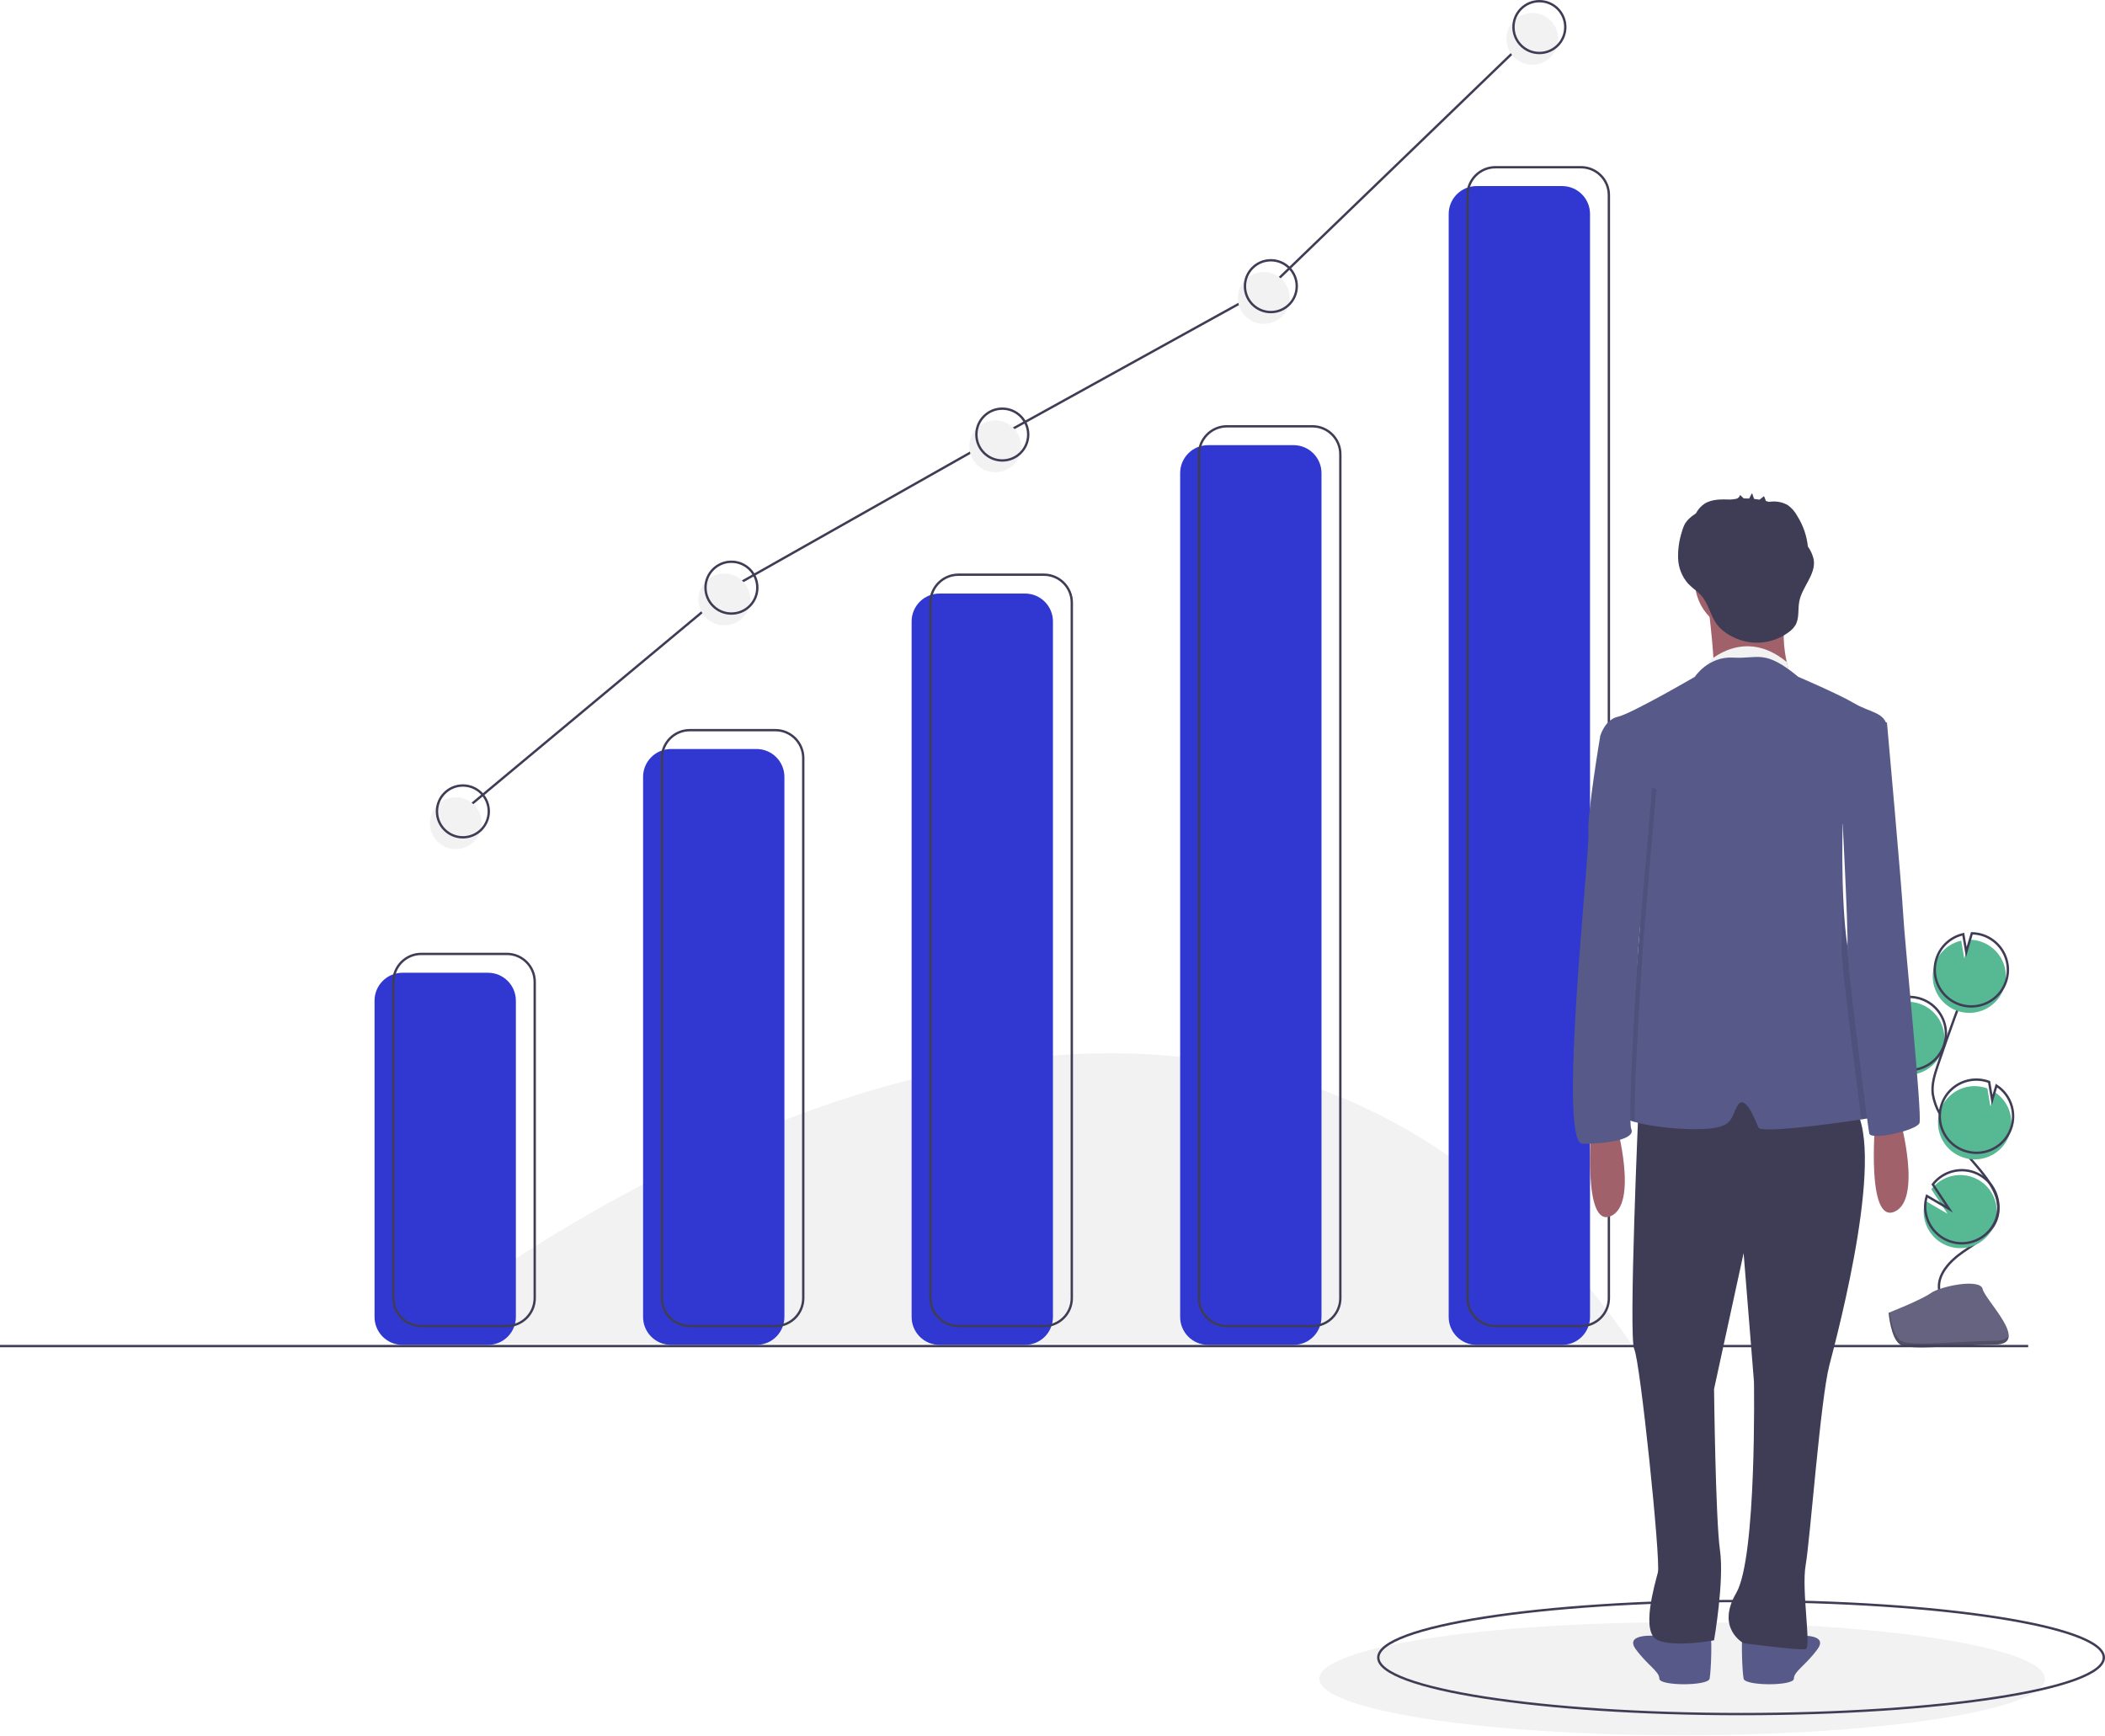
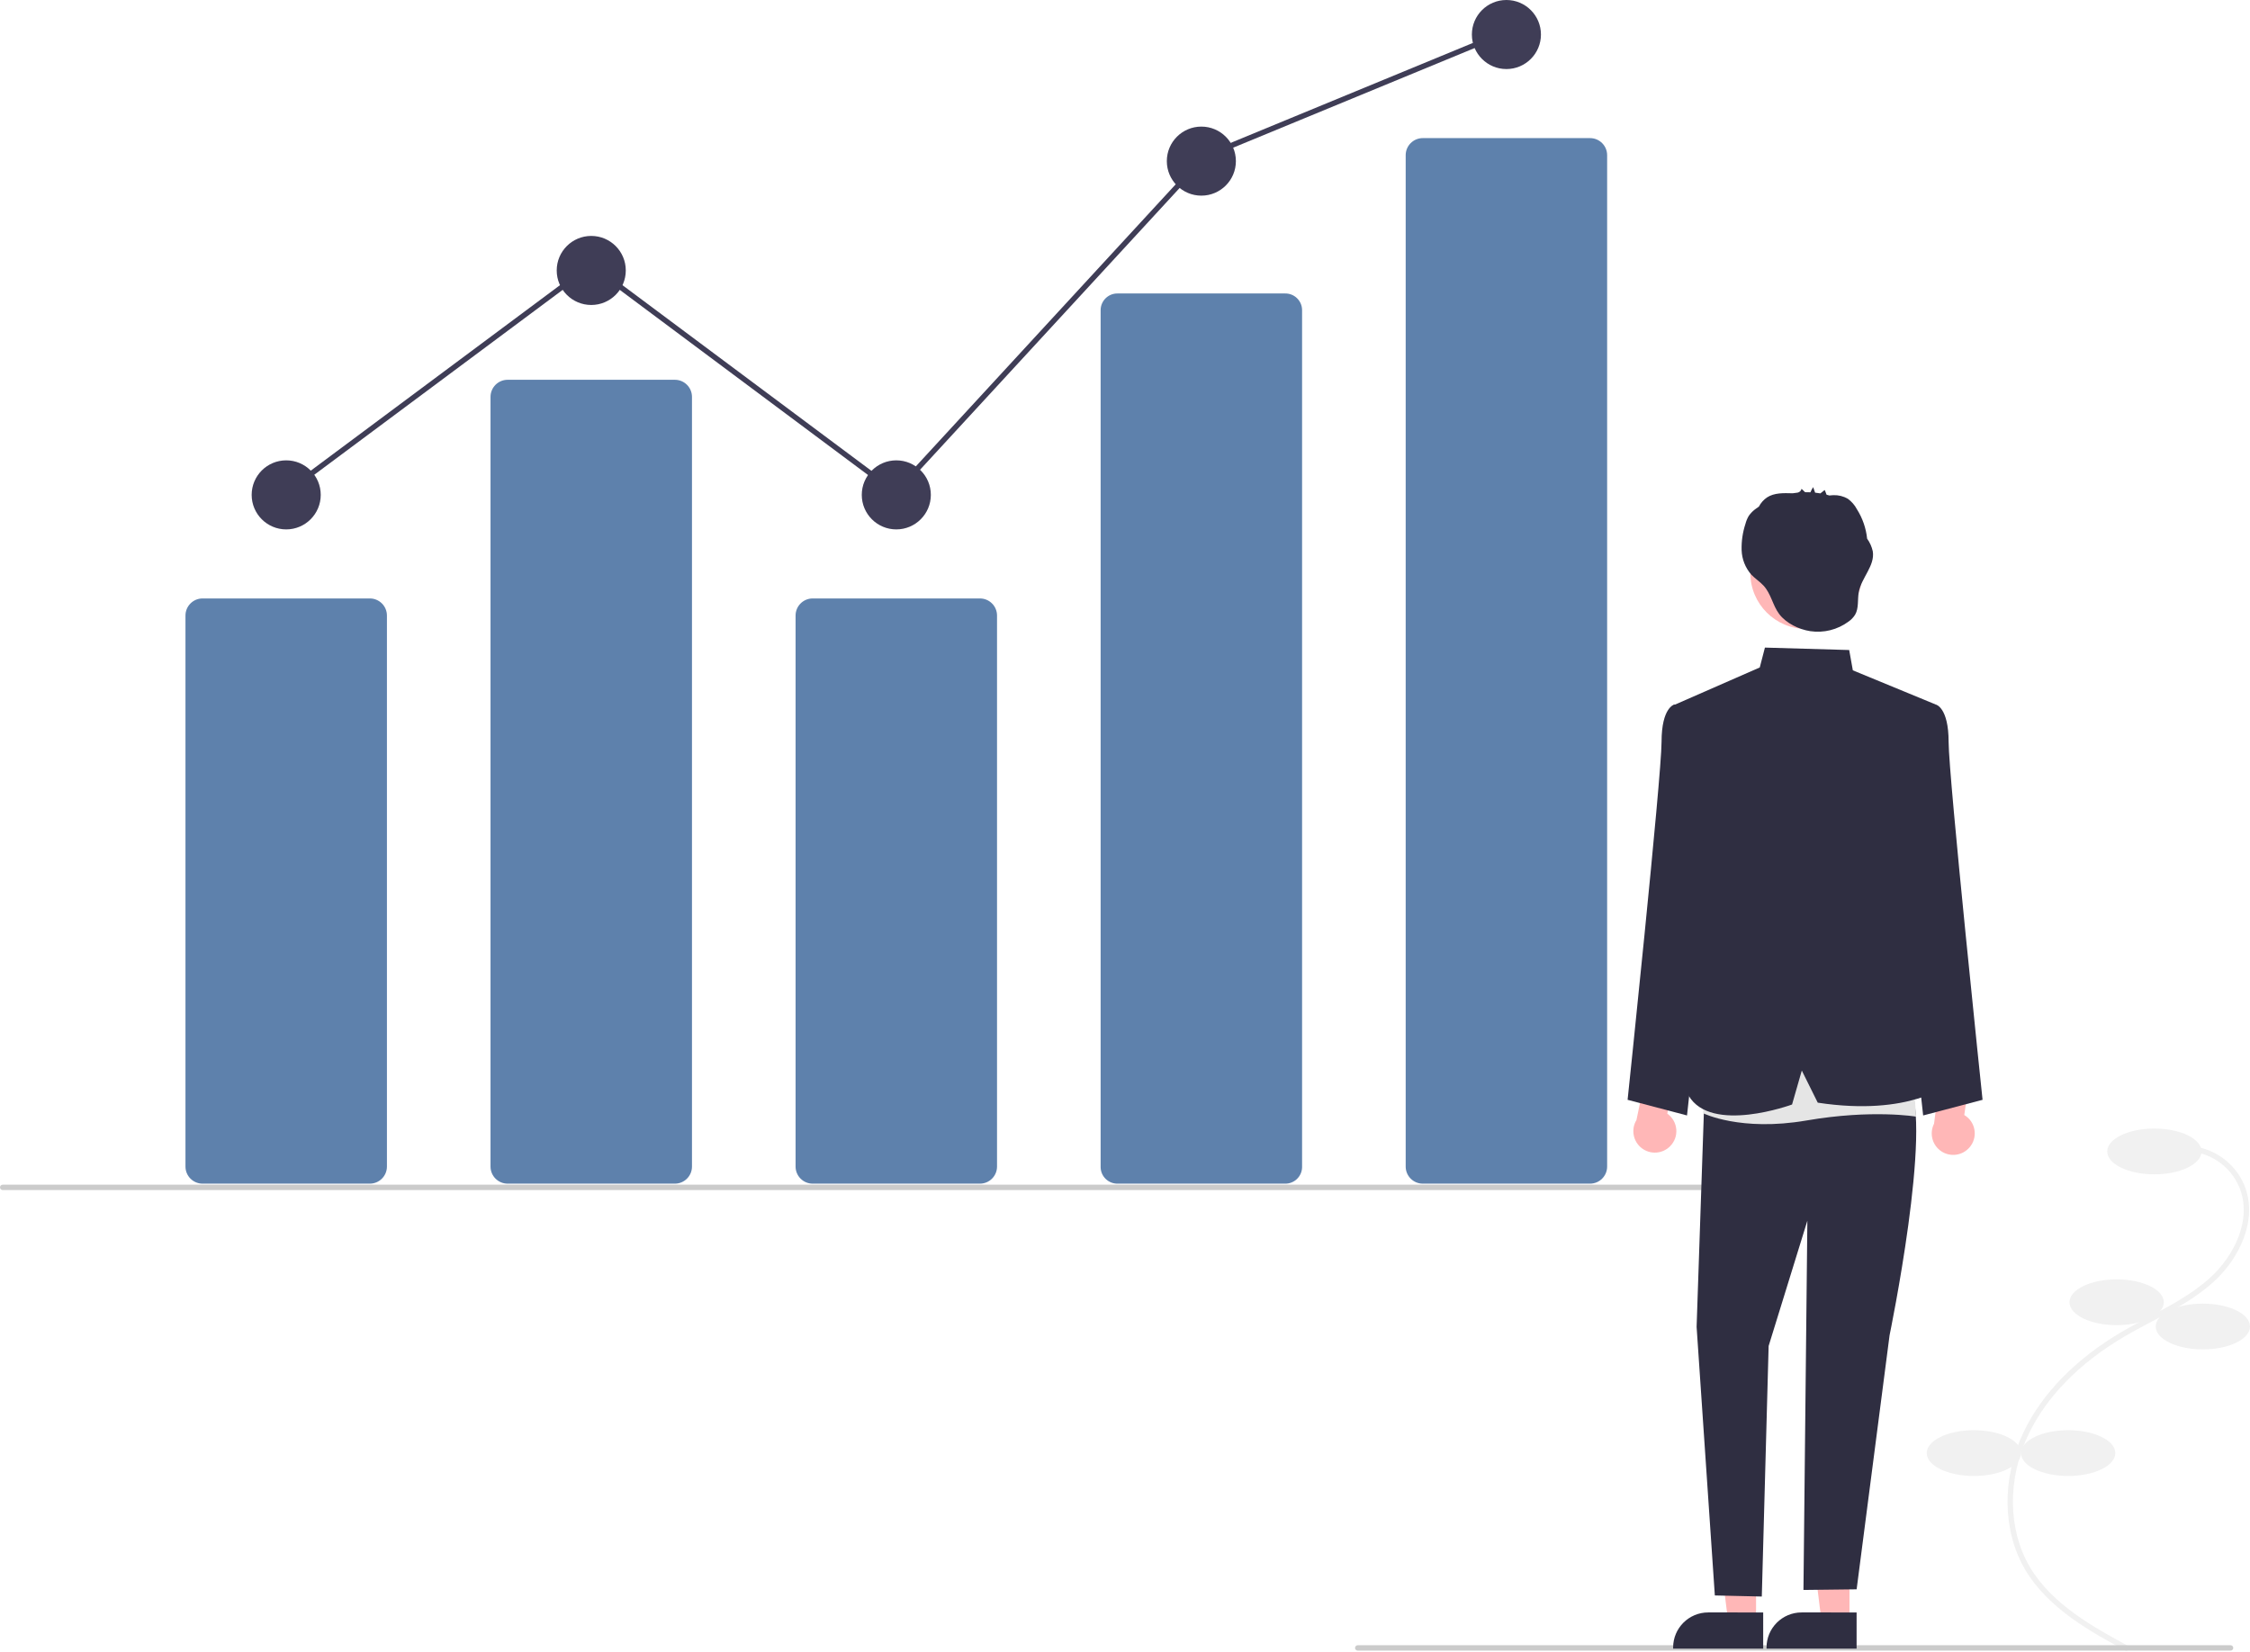
- <svg xmlns="http://www.w3.org/2000/svg" id="e9a400c3-14c4-48e9-ac4d-1e6d0c39fdb5" data-name="Layer 1" width="893.617" height="736.75" viewBox="0 0 893.617 736.75">
-   <path d="M321.941,651.875s332.5-277.5,524,0" transform="translate(-153.4415 -81.375)" fill="#f2f2f2" />
-   <ellipse cx="714.117" cy="712.75" rx="154" ry="24" fill="#f2f2f2" />
-   <ellipse cx="739.117" cy="703.75" rx="154" ry="24" fill="none" stroke="#3f3d56" stroke-miterlimit="10" />
-   <path d="M958.047,536.825a15.529,15.529,0,1,0,2.068-29.782l.389,7.993-3.781-6.85a15.47,15.47,0,0,0-7.971,8.747,15.227,15.227,0,0,0-.893,4.201A15.526,15.526,0,0,0,958.047,536.825Z" transform="translate(-153.4415 -81.375)" fill="#57b894" />
-   <path d="M976.758,629.527c-1.335-6.797,4.449-12.824,10.163-16.741s12.389-7.766,14.339-14.413c2.802-9.553-5.544-18.302-12.039-25.847a93.49,93.49,0,0,1-12.329-18.323,25.222,25.222,0,0,1-2.949-8.331c-.512-4.235.848-8.448,2.219-12.488q6.849-20.184,14.645-40.03" transform="translate(-153.4415 -81.375)" fill="none" stroke="#3f3d56" stroke-miterlimit="10" />
-   <path d="M958.686,534.767a15.529,15.529,0,1,0,2.068-29.782l.389,7.993-3.781-6.85a15.47,15.47,0,0,0-7.971,8.747,15.227,15.227,0,0,0-.893,4.201A15.526,15.526,0,0,0,958.686,534.767Z" transform="translate(-153.4415 -81.375)" fill="none" stroke="#3f3d56" stroke-miterlimit="10" />
-   <path d="M974.86,490.594a15.511,15.511,0,0,1,11.177-9.847l1.279,7.598,2.37-7.98a15.527,15.527,0,1,1-14.826,10.229Z" transform="translate(-153.4415 -81.375)" fill="#57b894" />
-   <path d="M975.713,487.85a15.511,15.511,0,0,1,11.177-9.847l1.279,7.598,2.37-7.98a15.527,15.527,0,1,1-14.826,10.229Z" transform="translate(-153.4415 -81.375)" fill="none" stroke="#3f3d56" stroke-miterlimit="10" />
-   <path d="M986.494,572.68a15.527,15.527,0,0,0,13.743-27.624L998.416,551.189l-1.292-7.688a.271.271,0,0,0-.04-.015,15.528,15.528,0,1,0-10.59,29.194Z" transform="translate(-153.4415 -81.375)" fill="#57b894" />
-   <path d="M987.233,569.901a15.527,15.527,0,0,0,13.743-27.624l-1.821,6.133-1.292-7.688a.271.271,0,0,0-.04-.015,15.528,15.528,0,1,0-10.59,29.194Z" transform="translate(-153.4415 -81.375)" fill="none" stroke="#3f3d56" stroke-miterlimit="10" />
-   <path d="M970.328,598.468a15.52,15.52,0,1,0,2.992-12.16l6.919,10.413-9.453-5.527A15.383,15.383,0,0,0,970.328,598.468Z" transform="translate(-153.4415 -81.375)" fill="#57b894" />
-   <path d="M970.968,596.41a15.52,15.52,0,1,0,2.992-12.16l6.919,10.413-9.453-5.527A15.383,15.383,0,0,0,970.968,596.41Z" transform="translate(-153.4415 -81.375)" fill="none" stroke="#3f3d56" stroke-miterlimit="10" />
-   <path d="M955.198,638.734s13.703-5.37,17.833-8.311,21.079-6.452,22.103-1.736,20.593,23.457,5.122,23.581-35.947,2.538-40.069.028S955.198,638.734,955.198,638.734Z" transform="translate(-153.4415 -81.375)" fill="#656380" />
-   <path d="M1000.533,650.627c-15.471.125-35.947,2.538-40.069.028-3.139-1.912-4.39-8.773-4.808-11.938-.29.012-.457.018-.457.018s.868,11.052,4.99,13.562,24.598.097,40.069-.028c4.466-.036,6.008-1.625,5.924-3.978C1005.56,649.712,1003.856,650.6,1000.533,650.627Z" transform="translate(-153.4415 -81.375)" opacity="0.2" />
-   <rect x="159" y="413" width="60" height="158" rx="11.851" fill="#3138d1" />
-   <rect x="273" y="318" width="60" height="253" rx="11.851" fill="#3138d1" />
-   <rect x="387" y="252" width="60" height="319" rx="11.851" fill="#3138d1" />
-   <rect x="501" y="189" width="60" height="382" rx="11.851" fill="#3138d1" />
-   <rect x="615" y="79" width="60" height="492" rx="11.851" fill="#3138d1" />
-   <rect x="167" y="405" width="60" height="158" rx="11.851" fill="none" stroke="#3f3d56" stroke-miterlimit="10" />
-   <rect x="281" y="310" width="60" height="253" rx="11.851" fill="none" stroke="#3f3d56" stroke-miterlimit="10" />
-   <rect x="395" y="244" width="60" height="319" rx="11.851" fill="none" stroke="#3f3d56" stroke-miterlimit="10" />
-   <rect x="509" y="181" width="60" height="382" rx="11.851" fill="none" stroke="#3f3d56" stroke-miterlimit="10" />
-   <rect x="623" y="71" width="60" height="492" rx="11.851" fill="none" stroke="#3f3d56" stroke-miterlimit="10" />
-   <line x1="861" y1="571.5" y2="571.5" fill="none" stroke="#3f3d56" stroke-miterlimit="10" />
-   <path d="M960.145,556.951s9.411,33.879-2.51,38.898-8.156-37.643-8.156-37.643Z" transform="translate(-153.4415 -81.375)" fill="#a0616a" />
-   <path d="M874.82,774.028s-8.783-.627-11.92,1.255a7.571,7.571,0,0,1-6.274.627s-13.803-1.255-8.783,5.647S857.88,790.968,857.88,794.104s20.704,3.137,21.331,0,1.255-19.449,0-20.076S874.82,774.028,874.82,774.028Z" transform="translate(-153.4415 -81.375)" fill="#575a89" />
-   <path d="M898.033,774.028s8.783-.627,11.92,1.255a7.571,7.571,0,0,0,6.274.627s13.803-1.255,8.783,5.647-10.038,9.411-10.038,12.548-20.704,3.137-21.331,0-1.255-19.449,0-20.076S898.033,774.028,898.033,774.028Z" transform="translate(-153.4415 -81.375)" fill="#575a89" />
-   <path d="M849.097,550.05s-4.392,99.128-1.882,104.147,11.293,89.717,10.038,94.736-7.529,25.723,0,28.86,23.841,0,23.841,0,4.392-25.096,2.51-38.271-2.51-68.386-2.51-68.386l12.548-57.72,4.392,54.583s1.255,74.659-7.529,89.717,3.137,21.331,3.137,21.331,23.841,3.137,26.35,2.51-1.882-25.096,0-35.761,6.274-70.268,10.038-84.698,25.096-94.736,9.411-111.048S849.097,550.05,849.097,550.05Z" transform="translate(-153.4415 -81.375)" fill="#3f3d56" />
-   <circle cx="741.455" cy="246.579" r="21.959" fill="#a0616a" />
-   <path d="M878.584,337.992s3.764,30.115,1.882,30.742,33.252,0,33.252,0-6.901-18.194,0-32.624Z" transform="translate(-153.4415 -81.375)" fill="#a0616a" />
-   <path d="M878.584,362.46s15.291-15.057,33.369,0l1.17,4.488-9.443-.097H878.584Z" transform="translate(-153.4415 -81.375)" fill="#f2f2f2" />
-   <path d="M953.243,555.069c-1.449.289-5.0.878-9.63,1.581-15.415,2.328-42.731,5.854-43.698,3.438-1.255-3.137-5.647-14.43-8.783-9.411s-1.255,9.411-14.43,10.038c-8.965.427-21.996-.891-29.211-2.961-3.388-.972-5.496-2.108-5.295-3.313.627-3.764,7.529-75.287,7.529-82.188s2.51-40.153,2.51-40.153l-18.031-35.479-1.418-2.792s1.882-6.901,7.529-8.156S872.937,368.734,872.937,368.734s5.647-8.783,16.312-8.156,13.175-3.764,27.605,8.156c0,0,17.567,7.529,23.841,11.293s13.175,3.764,13.803,10.038c.125,1.261-.558,3.689-1.732,6.757-4.298,11.243-15.158,31.137-16.858,34.237-.151.27-.232.414-.232.414s-.326,11.28.019,24.487v.031c.339,12.667,1.292,27.103,3.745,35.084C944.46,507.387,959.517,553.814,953.243,555.069Z" transform="translate(-153.4415 -81.375)" fill="#575a89" />
-   <path d="M923.402,318.94a14.958,14.958,0,0,0-2.482-5.546,29.963,29.963,0,0,0-4.473-12.905,13.54,13.54,0,0,0-4.007-4.625,11.83,11.83,0,0,0-6.305-1.572c-.4-.007-1.12.115-1.769.144-.415-.128-.833-.243-1.253-.351-.245-.545-.73-2.133-.866-2.025l-1.83,1.454c-.774-.134-1.551-.239-2.332-.322q-.426-1.216-.852-2.431a16.661,16.661,0,0,0-1.209,2.272q-1.165-.057-2.332-.04l-1.555-1.494a2.193,2.193,0,0,1-1.715,1.68c-.716.073-1.428.169-2.138.284-.058-0-.116,0-.173-.001-3.829-.096-7.95-.267-11.152,1.835a10.989,10.989,0,0,0-3.55,4.029c-.392.266-.785.531-1.166.814a12.748,12.748,0,0,0-3.285,3.256,13.809,13.809,0,0,0-1.453,3.522,33.761,33.761,0,0,0-1.673,11.534A17.117,17.117,0,0,0,870.04,329.133c1.642,1.765,3.73,3.068,5.375,4.83,3.386,3.629,4.021,8.691,6.917,12.531,3.064,4.062,8.655,6.734,13.565,7.5a22.66,22.66,0,0,0,16.88-4.21,10.443,10.443,0,0,0,2.874-3.013c1.704-2.948.982-6.653,1.615-9.999C918.453,330.501,924.438,325.238,923.402,318.94Z" transform="translate(-153.4415 -81.375)" fill="#3f3d56" />
-   <path d="M839.686,558.833s9.411,33.879-2.51,38.898-8.156-37.643-8.156-37.643Z" transform="translate(-153.4415 -81.375)" fill="#a0616a" />
-   <path d="M850.972,481.953s-4.116,61.083-3.482,75.801c-3.388-.972-5.496-2.108-5.295-3.313.627-3.764,7.529-75.287,7.529-82.188s2.51-40.153,2.51-40.153l-18.031-35.479c.289-1.757.464-2.792.464-2.792l9.097,19.135,12.861,3.451Z" transform="translate(-153.4415 -81.375)" opacity="0.1" />
-   <path d="M837.176,390.065l-4.392,3.764s-5.647,33.252-5.019,41.408-13.175,131.752-2.51,131.752,22.586-1.882,20.704-6.274,3.133-78.762,3.133-78.762l5.65-65.537Z" transform="translate(-153.4415 -81.375)" fill="#575a89" />
-   <path d="M952.767,396.822c-4.298,11.243-15.158,31.137-16.858,34.237.05-8.024.082-13.702.082-13.702l13.175-26.978,2.823-2.196S952.29,391.502,952.767,396.822Z" transform="translate(-153.4415 -81.375)" opacity="0.1" />
-   <path d="M953.243,555.069c-1.449.289-5.0.878-9.63,1.581-2.403-17.768-8.827-68.862-8.42-73.674.201-2.372.37-14.091.502-26.984.339,12.667,1.292,27.103,3.745,35.084C944.46,507.387,959.517,553.814,953.243,555.069Z" transform="translate(-153.4415 -81.375)" opacity="0.1" />
-   <path d="M945.087,385.673l9.411,2.51s6.274,69.64,6.901,81.561,8.156,85.325,6.901,88.462-20.704,7.529-21.331,4.392-9.748-73.921-9.266-79.623-2.655-64.677-2.655-64.677Z" transform="translate(-153.4415 -81.375)" fill="#575a89" />
-   <polyline points="196.5 344.5 310.5 249.5 425.5 184.5 539.5 121.5 653.5 11.5" fill="none" stroke="#3f3d56" stroke-miterlimit="10" />
-   <circle cx="193.5" cy="349.5" r="11" fill="#f2f2f2" />
-   <circle cx="307.5" cy="254.5" r="11" fill="#f2f2f2" />
-   <circle cx="422.5" cy="189.5" r="11" fill="#f2f2f2" />
-   <circle cx="536.5" cy="126.5" r="11" fill="#f2f2f2" />
-   <circle cx="650.5" cy="16.5" r="11" fill="#f2f2f2" />
-   <circle cx="196.5" cy="344.5" r="11" fill="none" stroke="#3f3d56" stroke-miterlimit="10" />
-   <circle cx="310.5" cy="249.5" r="11" fill="none" stroke="#3f3d56" stroke-miterlimit="10" />
-   <circle cx="425.5" cy="184.5" r="11" fill="none" stroke="#3f3d56" stroke-miterlimit="10" />
-   <circle cx="539.5" cy="121.5" r="11" fill="none" stroke="#3f3d56" stroke-miterlimit="10" />
-   <circle cx="653.5" cy="11.5" r="11" fill="none" stroke="#3f3d56" stroke-miterlimit="10" />
+ <svg xmlns="http://www.w3.org/2000/svg" data-name="Layer 1" width="835.213" height="613.098" viewBox="0 0 835.213 613.098">
+   <path d="M970.8,754.84l.951-1.759c-12.753-6.897-28.626-15.481-36.916-29.567-8.172-13.886-8.356-32.743-.479-49.211,6.704-14.016,19.018-26.572,35.611-36.313,3.273-1.921,6.709-3.742,10.031-5.503,8.031-4.256,16.336-8.658,23.184-14.903,9.432-8.601,16.568-23.035,11.249-35.891a23.856,23.856,0,0,0-20.677-14.467l-.113,1.997a21.861,21.861,0,0,1,18.948,13.248c4.943,11.947-1.839,25.505-10.754,33.636-6.661,6.074-14.852,10.415-22.773,14.613-3.342,1.771-6.797,3.603-10.108,5.546-16.938,9.943-29.526,22.798-36.403,37.174-8.16,17.061-7.946,36.637.559,51.089C941.685,739.095,957.828,747.826,970.8,754.84Z" transform="translate(-181.3664 -141.7423)" fill="#f1f1f1" />
+   <ellipse cx="799.713" cy="427.525" rx="17.5" ry="8.5" fill="#f1f1f1" />
+   <ellipse cx="785.713" cy="483.525" rx="17.5" ry="8.5" fill="#f1f1f1" />
+   <ellipse cx="817.713" cy="492.525" rx="17.5" ry="8.5" fill="#f1f1f1" />
+   <ellipse cx="767.713" cy="539.525" rx="17.5" ry="8.5" fill="#f1f1f1" />
+   <ellipse cx="732.713" cy="539.525" rx="17.5" ry="8.5" fill="#f1f1f1" />
+   <path d="M318.653,581.226H256.558a6.349,6.349,0,0,1-6.342-6.342V370.286a6.349,6.349,0,0,1,6.342-6.342h62.095a6.349,6.349,0,0,1,6.342,6.342V574.884A6.349,6.349,0,0,1,318.653,581.226Z" transform="translate(-181.3664 -141.7423)" fill="#5e81ac" />
+   <path d="M431.89,581.226H369.795a6.349,6.349,0,0,1-6.342-6.342V289.097a6.349,6.349,0,0,1,6.342-6.342h62.095a6.349,6.349,0,0,1,6.342,6.342V574.884A6.349,6.349,0,0,1,431.89,581.226Z" transform="translate(-181.3664 -141.7423)" fill="#5e81ac" />
+   <path d="M545.128,581.226H483.033a6.349,6.349,0,0,1-6.342-6.342V370.286a6.349,6.349,0,0,1,6.342-6.342h62.095a6.349,6.349,0,0,1,6.342,6.342V574.884A6.349,6.349,0,0,1,545.128,581.226Z" transform="translate(-181.3664 -141.7423)" fill="#5e81ac" />
+   <path d="M658.365,581.226H596.27a6.211,6.211,0,0,1-6.342-6.055V256.761a6.211,6.211,0,0,1,6.342-6.055h62.095a6.211,6.211,0,0,1,6.342,6.055V575.171A6.211,6.211,0,0,1,658.365,581.226Z" transform="translate(-181.3664 -141.7423)" fill="#5e81ac" />
+   <path d="M771.603,581.226H709.508a6.349,6.349,0,0,1-6.342-6.342V199.362a6.349,6.349,0,0,1,6.342-6.342h62.095a6.349,6.349,0,0,1,6.342,6.342V574.884A6.349,6.349,0,0,1,771.603,581.226Z" transform="translate(-181.3664 -141.7423)" fill="#5e81ac" />
+   <circle cx="106.239" cy="183.744" r="12.819" fill="#3f3d56" />
+   <circle cx="219.476" cy="100.418" r="12.819" fill="#3f3d56" />
+   <circle cx="332.714" cy="183.744" r="12.819" fill="#3f3d56" />
+   <circle cx="445.951" cy="59.824" r="12.819" fill="#3f3d56" />
+   <circle cx="559.189" cy="12.819" r="12.819" fill="#3f3d56" />
+   <path d="M844.366,583.607h-662a1,1,0,1,1,0-2h662a1,1,0,0,1,0,2Z" transform="translate(-181.3664 -141.7423)" fill="#cbcbcb" />
+   <path d="M1009.366,754.607h-324a1,1,0,0,1,0-2h324a1,1,0,0,1,0,2Z" transform="translate(-181.3664 -141.7423)" fill="#cbcbcb" />
+   <path d="M801.302,567.353a7.93,7.93,0,0,0-1.034-12.116l3.932-17.69-10.167-5.011-5.201,25.059a7.973,7.973,0,0,0,12.471,9.757Z" transform="translate(-181.3664 -141.7423)" fill="#ffb7b7" />
+   <path d="M912.485,567.741a7.93,7.93,0,0,0-1.969-11.999l2.551-17.941-10.524-4.21-3.247,25.386a7.973,7.973,0,0,0,13.189,8.763Z" transform="translate(-181.3664 -141.7423)" fill="#ffb7b7" />
+   <polygon points="651.862 602.078 641.494 602.077 636.562 562.087 651.864 562.088 651.862 602.078" fill="#ffb7b7" />
+   <path d="M835.873,753.87l-33.43-.001v-.423a13.013,13.013,0,0,1,13.012-13.012h.001l20.418.001Z" transform="translate(-181.3664 -141.7423)" fill="#2f2e41" />
+   <polygon points="686.535 602.078 676.167 602.077 671.235 562.087 686.537 562.088 686.535 602.078" fill="#ffb7b7" />
+   <path d="M870.546,753.87l-33.43-.001v-.423a13.013,13.013,0,0,1,13.012-13.012h.001l20.418.001Z" transform="translate(-181.3664 -141.7423)" fill="#2f2e41" />
+   <path d="M888.777,407.372l11.18-4.034s4.745,1.008,4.745,13.876,12.602,132.882,12.602,132.882l-22.054,5.807L882.784,442.04Z" transform="translate(-181.3664 -141.7423)" fill="#2f2e41" />
+   <path d="M814.07,407.372l-11.18-4.034s-4.745,1.008-4.745,13.876-12.602,132.882-12.602,132.882l22.054,5.807L820.063,442.04Z" transform="translate(-181.3664 -141.7423)" fill="#2f2e41" />
+   <path d="M814.214,544.249,811.158,634.401l6.766,99.724,17.432.403,2.537-93.025,14.377-46.512-1.45,137.092,19.739-.236,12.226-94.318s16.145-78.057,7.192-93.279l-41.232-13.711Z" transform="translate(-181.3664 -141.7423)" fill="#2f2e41" />
+   <path d="M814.55,533.386l-.995,21.687s13.911,6.923,38.364,2.706,40.706-1.437,40.706-1.437l-1.877-27.646Z" transform="translate(-181.3664 -141.7423)" fill="#e5e5e5" />
+   <path d="M802.446,403.658l32.154-14.09,1.918-7.38,31.28.906,1.352,7.539,30.808,12.704L886.383,450.535l1.392,33.202,16.926,60.512s-14.277,12.125-48.577,6.908L850.206,539.232l-3.62,12.612s-30.077,11.064-38.413-3.339L814.214,444.459Z" transform="translate(-181.3664 -141.7423)" fill="#2f2e41" />
+   <circle cx="670.507" cy="212.744" r="20.771" fill="#ffb7b7" />
+   <path d="M876.553,346.437a12.65,12.65,0,0,0-2.099-4.69,25.34,25.34,0,0,0-3.783-10.913,11.45,11.45,0,0,0-3.389-3.912,10.004,10.004,0,0,0-5.332-1.329c-.339-.006-.947.097-1.496.122-.351-.109-.705-.206-1.06-.297-.207-.461-.618-1.804-.732-1.713l-1.547,1.229c-.654-.114-1.312-.202-1.972-.272q-.36-1.028-.721-2.056a14.089,14.089,0,0,0-1.022,1.921q-.985-.048-1.972-.034l-1.315-1.263a1.855,1.855,0,0,1-1.451,1.421c-.605.062-1.208.143-1.808.24-.049-0-.098,0-.146-.001-3.239-.081-6.723-.226-9.431,1.552a9.293,9.293,0,0,0-3.002,3.408c-.332.225-.664.449-.986.688a10.78,10.78,0,0,0-2.778,2.754,11.677,11.677,0,0,0-1.229,2.978,28.551,28.551,0,0,0-1.415,9.754,14.476,14.476,0,0,0,3.558,9.034c1.389,1.492,3.155,2.594,4.545,4.085,2.864,3.069,3.401,7.35,5.85,10.597,2.591,3.435,7.319,5.695,11.472,6.343a19.163,19.163,0,0,0,14.275-3.56,8.832,8.832,0,0,0,2.431-2.548c1.441-2.493.83-5.627,1.366-8.456C872.367,356.214,877.428,351.763,876.553,346.437Z" transform="translate(-181.3664 -141.7423)" fill="#2f2e41" />
+   <polygon points="105.555 184.546 104.361 182.942 219.477 97.239 332.348 181.429 446.764 57.205 446.969 57.121 558.009 11.292 558.772 13.141 447.936 58.885 332.597 184.11 219.476 99.733 105.555 184.546" fill="#3f3d56" />
</svg>
